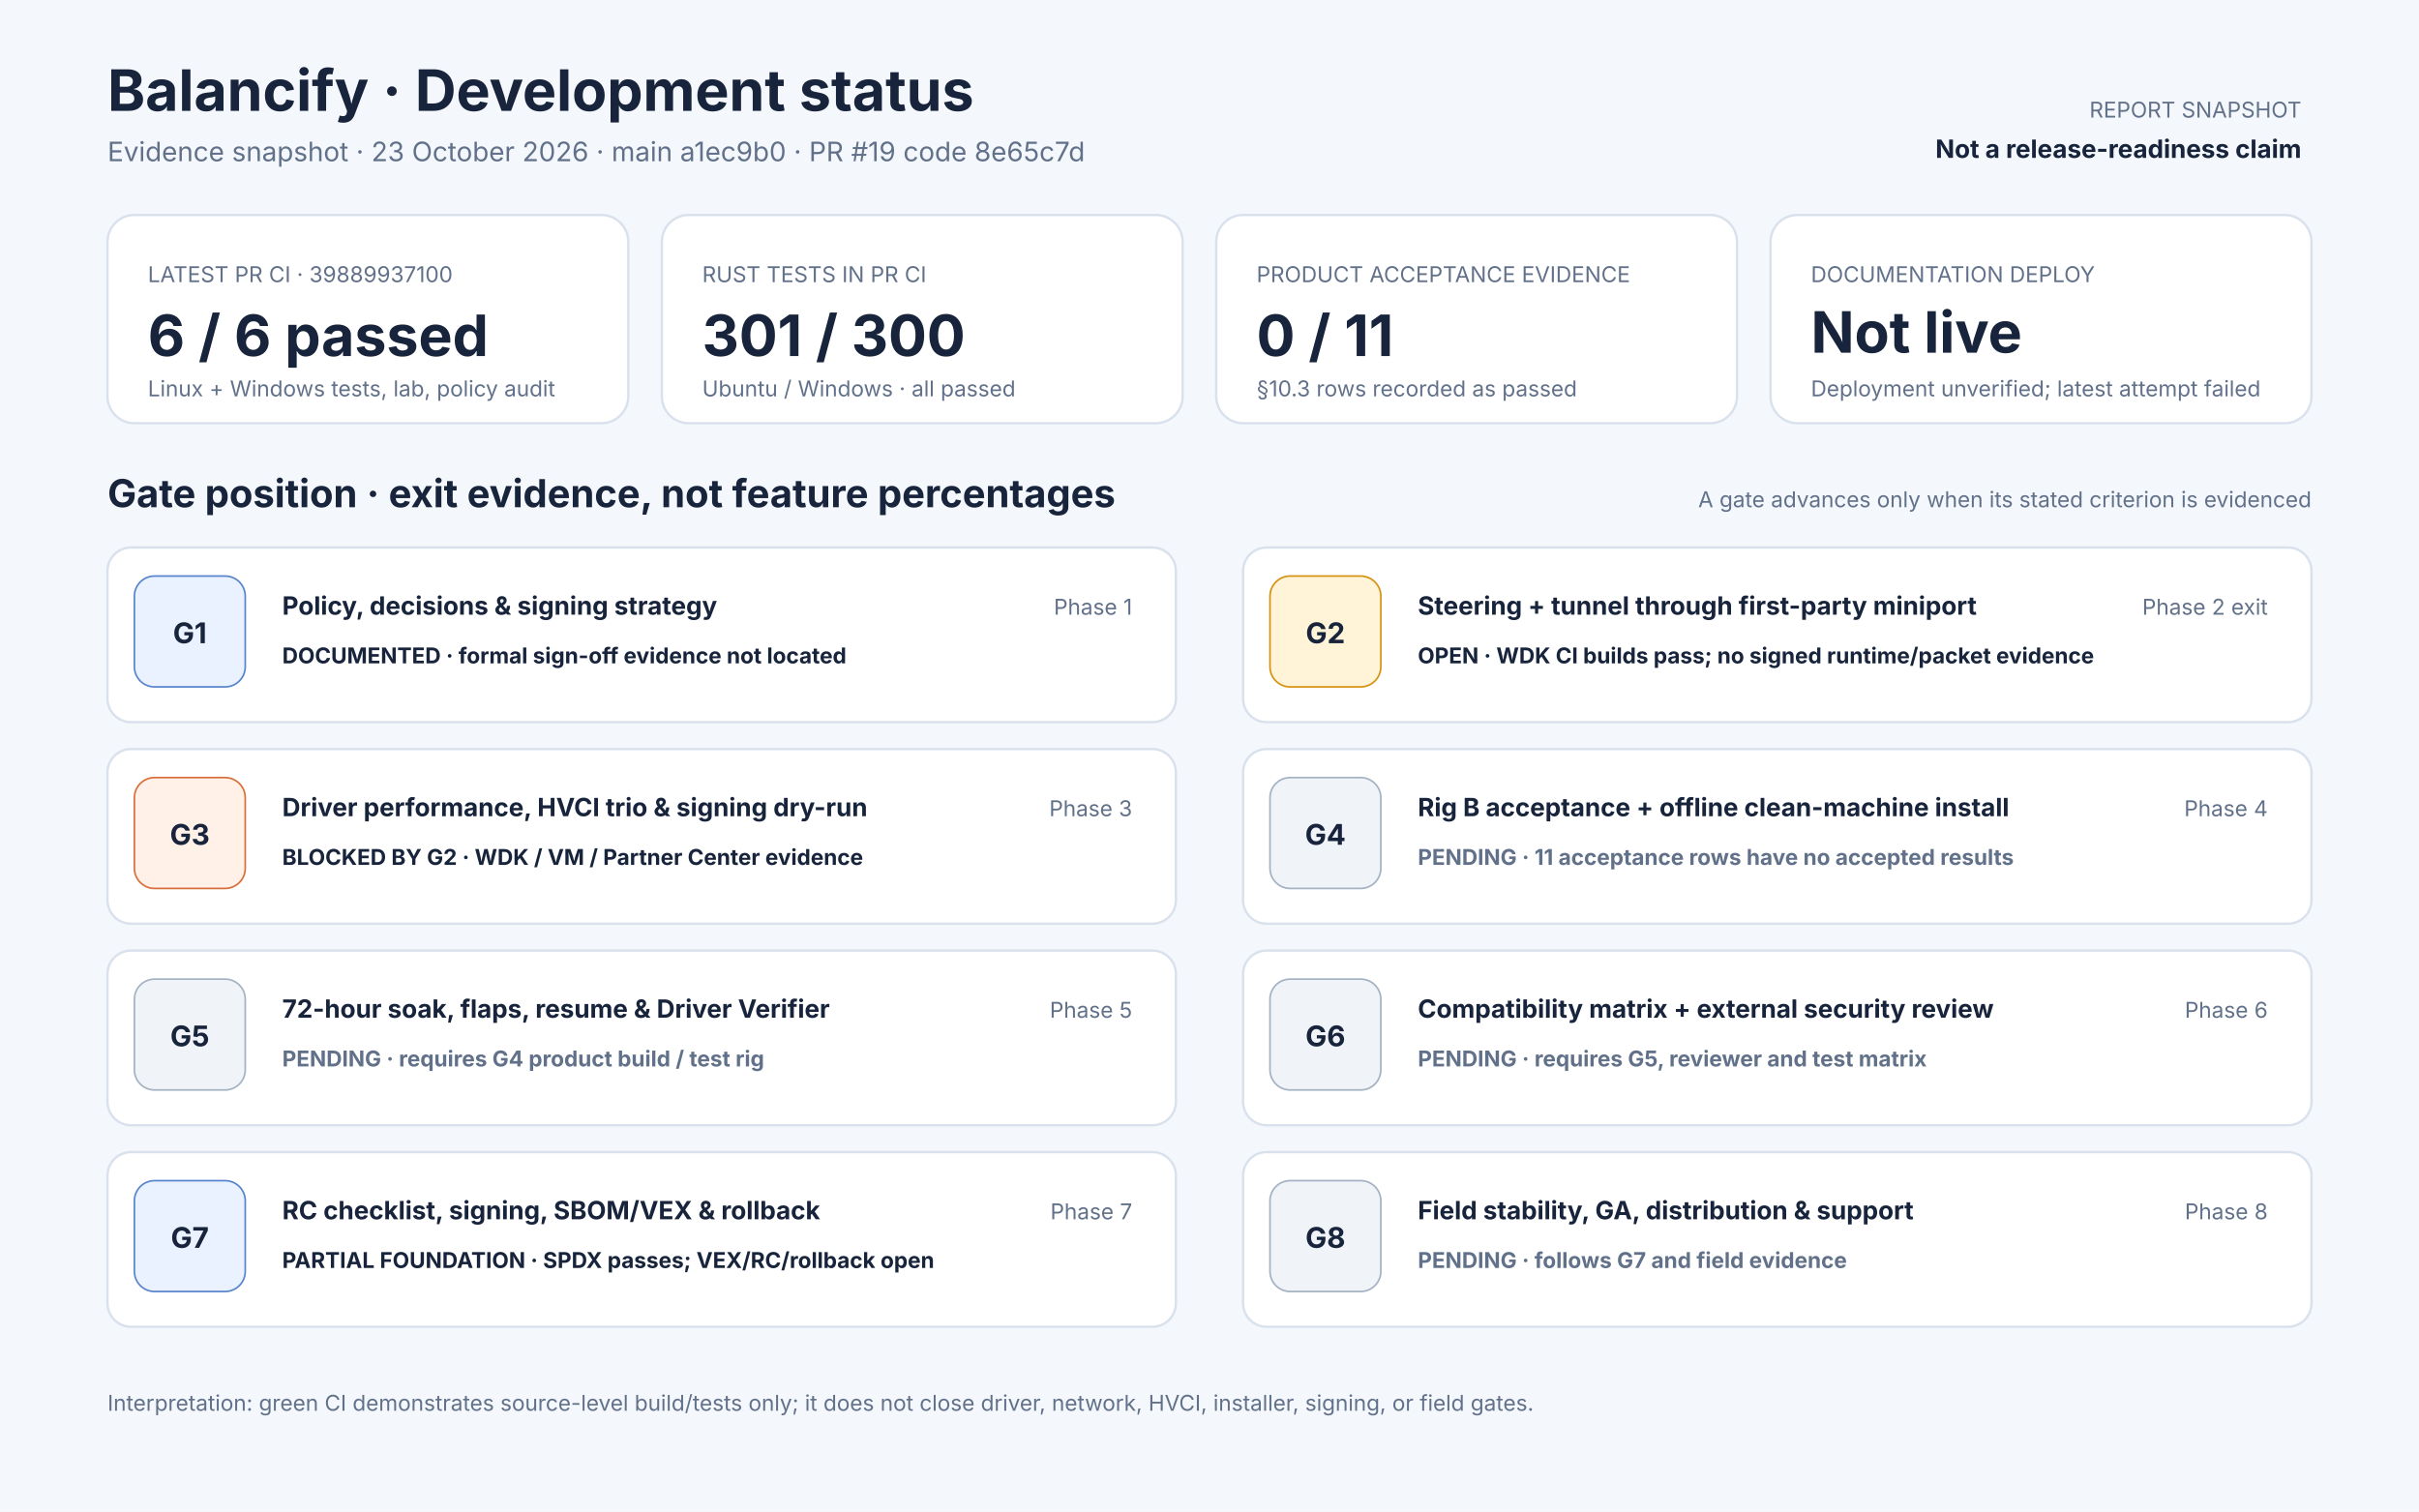
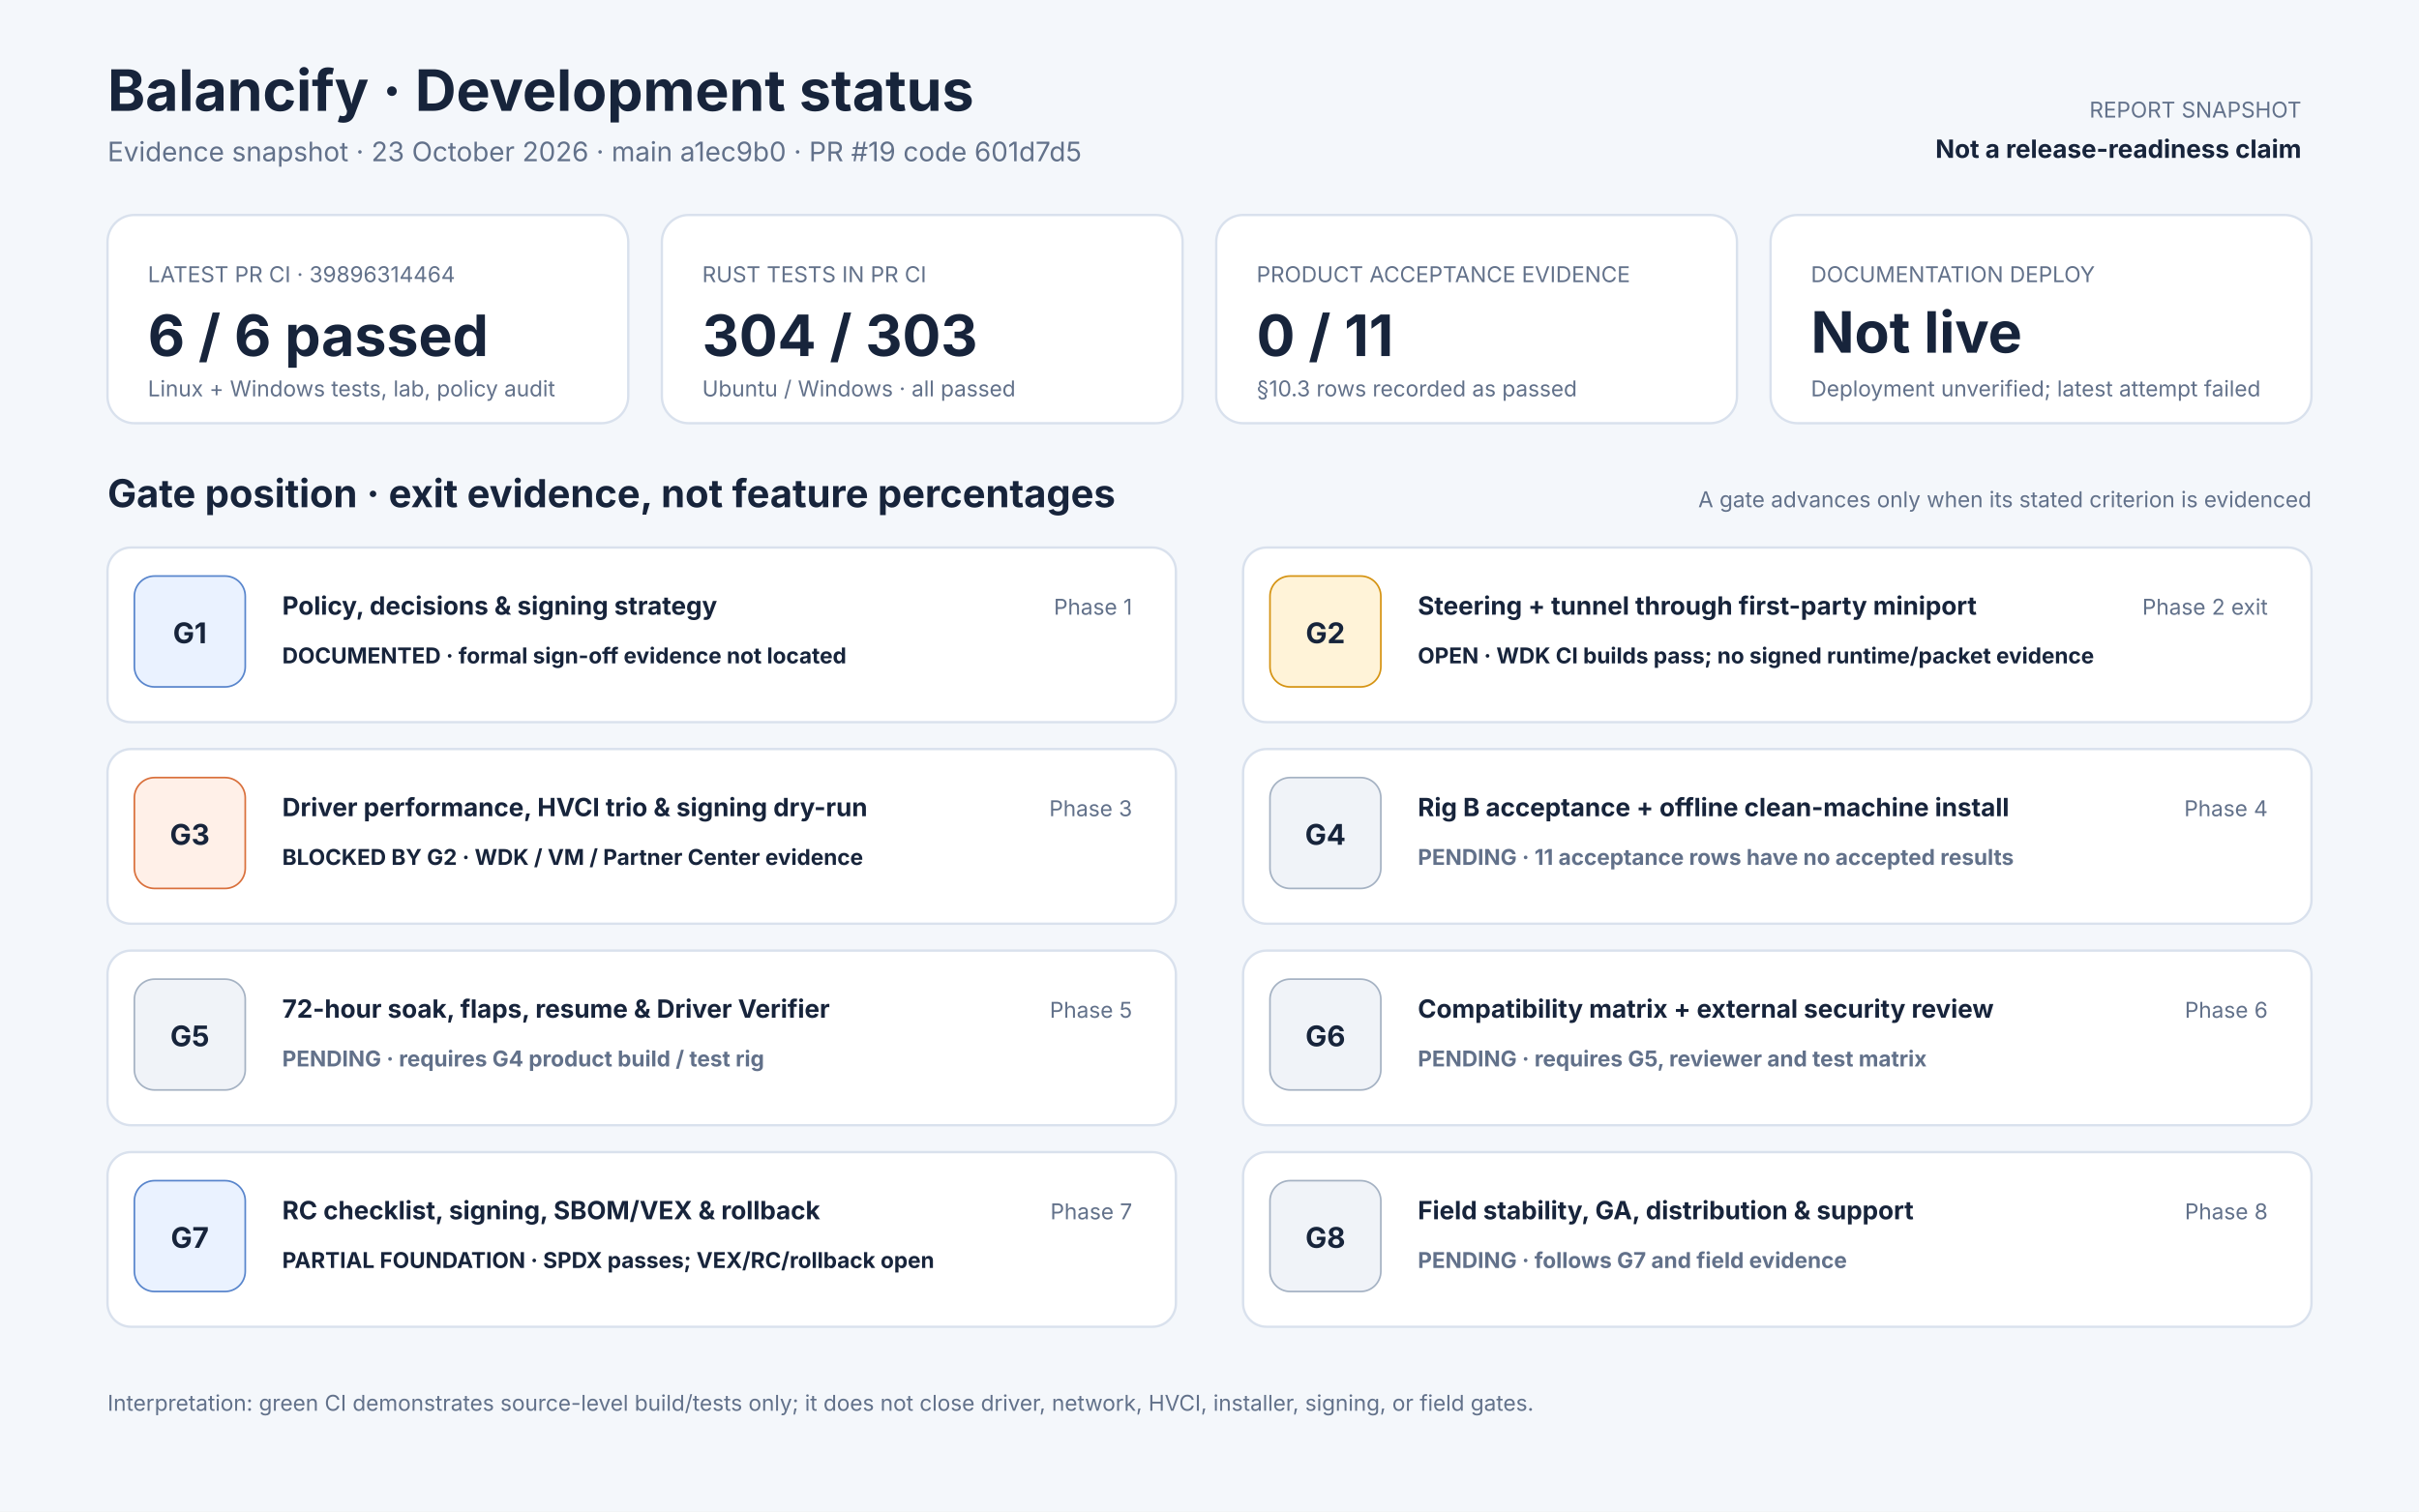
<svg xmlns="http://www.w3.org/2000/svg" viewBox="0 0 1440 900" role="img" aria-labelledby="title desc">
  <defs>
    <style>
 text{font-family:Inter,Segoe UI,Arial,sans-serif;fill:#17243b}.muted{fill:#62718a}.title{font-size:34px;font-weight:700}.sub{font-size:16px}.kpi{font-size:34px;font-weight:750}.label{font-size:15px;font-weight:650}.small{font-size:13px}.gate{font-size:17px;font-weight:750}.state{font-size:13px;font-weight:700}.card{fill:#fff;stroke:#d9e1ed;stroke-width:1.4}.pass{fill:#e5f5ee;stroke:#20a16b}.open{fill:#fff3d8;stroke:#d59312}.blocked{fill:#fff0e8;stroke:#d9703c}.pending{fill:#f0f3f8;stroke:#a5b2c3}.partial{fill:#eaf2ff;stroke:#5885cc}
</style>
  </defs>
  <rect width="1440" height="900" fill="#f4f7fb" />
  <text x="64" y="66" class="title">Balancify · Development status</text>
-   <text x="64" y="96" class="sub muted">Evidence snapshot · 23 October 2026 · main a1ec9b0 · PR #19 code 8e65c7d</text>
+   <text x="64" y="96" class="sub muted">Evidence snapshot · 23 October 2026 · main a1ec9b0 · PR #19 code 601d7d5</text>
  <text x="1370" y="70" text-anchor="end" class="small muted">REPORT SNAPSHOT</text>
  <text x="1370" y="94" text-anchor="end" class="label">Not a release-readiness claim</text>
  <g transform="translate(64,128)">
    <rect class="card" width="310" height="124" rx="16" />
-     <text x="24" y="40" class="small muted">LATEST PR CI · 39889937100</text>
+     <text x="24" y="40" class="small muted">LATEST PR CI · 39896314464</text>
    <text x="24" y="84" class="kpi" fill="#147a51">6 / 6 passed</text>
    <text x="24" y="108" class="small muted">Linux + Windows tests, lab, policy audit</text>
  </g>
  <g transform="translate(394,128)">
    <rect class="card" width="310" height="124" rx="16" />
    <text x="24" y="40" class="small muted">RUST TESTS IN PR CI</text>
-     <text x="24" y="84" class="kpi">301 / 300</text>
+     <text x="24" y="84" class="kpi">304 / 303</text>
    <text x="24" y="108" class="small muted">Ubuntu / Windows · all passed</text>
  </g>
  <g transform="translate(724,128)">
    <rect class="card" width="310" height="124" rx="16" />
    <text x="24" y="40" class="small muted">PRODUCT ACCEPTANCE EVIDENCE</text>
    <text x="24" y="84" class="kpi" fill="#b56225">0 / 11</text>
    <text x="24" y="108" class="small muted">§10.3 rows recorded as passed</text>
  </g>
  <g transform="translate(1054,128)">
    <rect class="card" width="322" height="124" rx="16" />
    <text x="24" y="40" class="small muted">DOCUMENTATION DEPLOY</text>
    <text x="24" y="82" class="kpi" fill="#b34a4a">Not live</text>
    <text x="24" y="108" class="small muted">Deployment unverified; latest attempt failed</text>
  </g>
  <text x="64" y="302" class="title" style="font-size:23px">Gate position · exit evidence, not feature percentages</text>
  <text x="1376" y="302" text-anchor="end" class="small muted">A gate advances only when its stated criterion is evidenced</text>
  <g transform="translate(64,326)">
    <rect class="card" width="636" height="104" rx="14" />
    <rect x="16" y="17" width="66" height="66" rx="12" class="partial" />
    <text x="49" y="57" text-anchor="middle" class="gate">G1</text>
    <text x="104" y="40" class="label">Policy, decisions &amp; signing strategy</text>
    <text x="104" y="69" class="state" fill="#3e6db1">DOCUMENTED · formal sign-off evidence not located</text>
    <text x="610" y="40" text-anchor="end" class="small muted">Phase 1</text>
  </g>
  <g transform="translate(740,326)">
    <rect class="card" width="636" height="104" rx="14" />
    <rect x="16" y="17" width="66" height="66" rx="12" class="open" />
    <text x="49" y="57" text-anchor="middle" class="gate">G2</text>
    <text x="104" y="40" class="label">Steering + tunnel through first-party miniport</text>
    <text x="104" y="69" class="state" fill="#a96e00">OPEN · WDK CI builds pass; no signed runtime/packet evidence</text>
    <text x="610" y="40" text-anchor="end" class="small muted">Phase 2 exit</text>
  </g>
  <g transform="translate(64,446)">
    <rect class="card" width="636" height="104" rx="14" />
    <rect x="16" y="17" width="66" height="66" rx="12" class="blocked" />
    <text x="49" y="57" text-anchor="middle" class="gate">G3</text>
    <text x="104" y="40" class="label">Driver performance, HVCI trio &amp; signing dry-run</text>
    <text x="104" y="69" class="state" fill="#b85b27">BLOCKED BY G2 · WDK / VM / Partner Center evidence</text>
    <text x="610" y="40" text-anchor="end" class="small muted">Phase 3</text>
  </g>
  <g transform="translate(740,446)">
    <rect class="card" width="636" height="104" rx="14" />
    <rect x="16" y="17" width="66" height="66" rx="12" class="pending" />
    <text x="49" y="57" text-anchor="middle" class="gate">G4</text>
    <text x="104" y="40" class="label">Rig B acceptance + offline clean-machine install</text>
    <text x="104" y="69" class="state muted">PENDING · 11 acceptance rows have no accepted results</text>
    <text x="610" y="40" text-anchor="end" class="small muted">Phase 4</text>
  </g>
  <g transform="translate(64,566)">
    <rect class="card" width="636" height="104" rx="14" />
    <rect x="16" y="17" width="66" height="66" rx="12" class="pending" />
    <text x="49" y="57" text-anchor="middle" class="gate">G5</text>
    <text x="104" y="40" class="label">72-hour soak, flaps, resume &amp; Driver Verifier</text>
    <text x="104" y="69" class="state muted">PENDING · requires G4 product build / test rig</text>
    <text x="610" y="40" text-anchor="end" class="small muted">Phase 5</text>
  </g>
  <g transform="translate(740,566)">
    <rect class="card" width="636" height="104" rx="14" />
    <rect x="16" y="17" width="66" height="66" rx="12" class="pending" />
    <text x="49" y="57" text-anchor="middle" class="gate">G6</text>
    <text x="104" y="40" class="label">Compatibility matrix + external security review</text>
    <text x="104" y="69" class="state muted">PENDING · requires G5, reviewer and test matrix</text>
    <text x="610" y="40" text-anchor="end" class="small muted">Phase 6</text>
  </g>
  <g transform="translate(64,686)">
    <rect class="card" width="636" height="104" rx="14" />
    <rect x="16" y="17" width="66" height="66" rx="12" class="partial" />
    <text x="49" y="57" text-anchor="middle" class="gate">G7</text>
    <text x="104" y="40" class="label">RC checklist, signing, SBOM/VEX &amp; rollback</text>
    <text x="104" y="69" class="state" fill="#3e6db1">PARTIAL FOUNDATION · SPDX passes; VEX/RC/rollback open</text>
    <text x="610" y="40" text-anchor="end" class="small muted">Phase 7</text>
  </g>
  <g transform="translate(740,686)">
    <rect class="card" width="636" height="104" rx="14" />
    <rect x="16" y="17" width="66" height="66" rx="12" class="pending" />
    <text x="49" y="57" text-anchor="middle" class="gate">G8</text>
    <text x="104" y="40" class="label">Field stability, GA, distribution &amp; support</text>
    <text x="104" y="69" class="state muted">PENDING · follows G7 and field evidence</text>
    <text x="610" y="40" text-anchor="end" class="small muted">Phase 8</text>
  </g>
  <text x="64" y="840" class="small muted">Interpretation: green CI demonstrates source-level build/tests only; it does not close driver, network, HVCI, installer, signing, or field gates.</text>
</svg>
